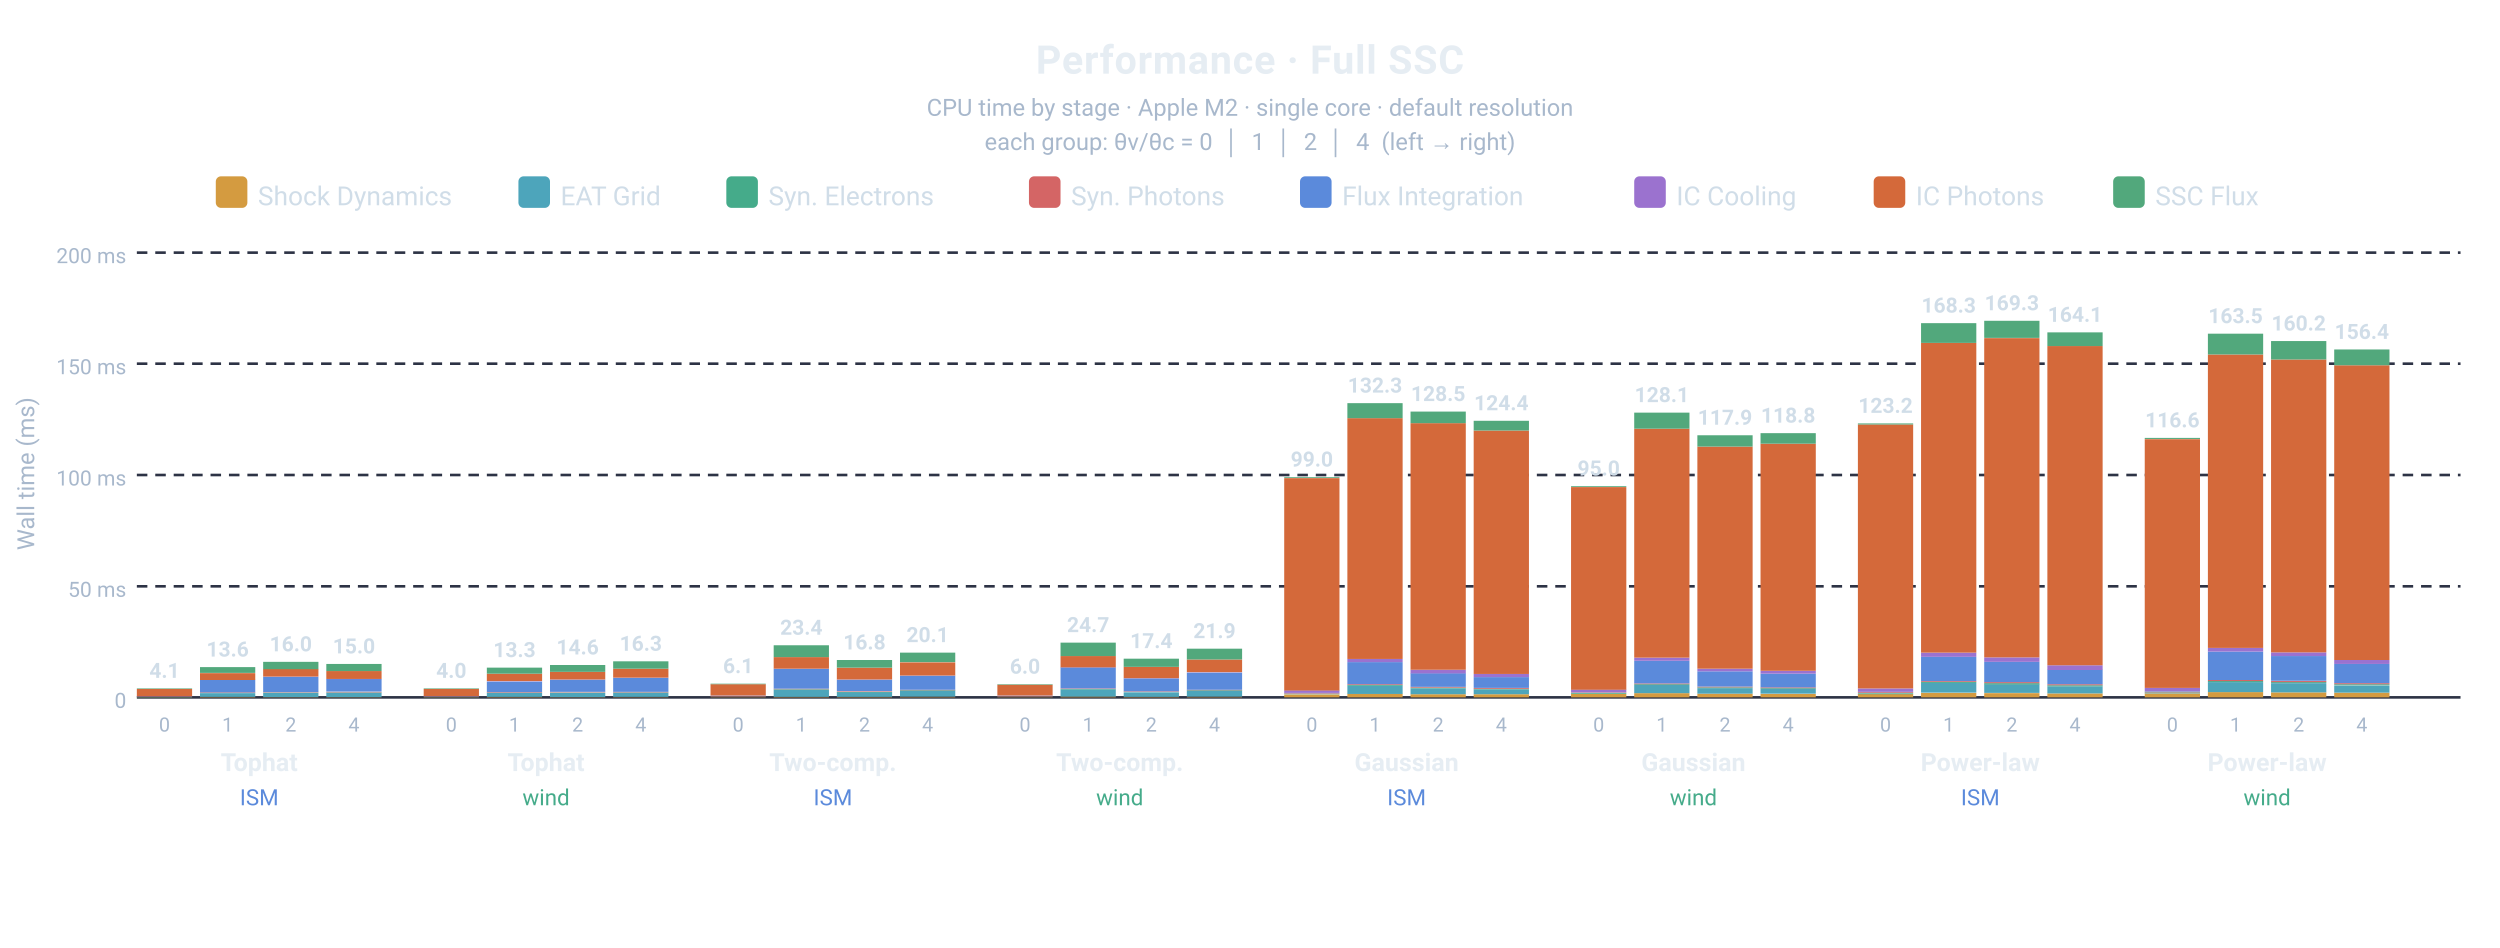
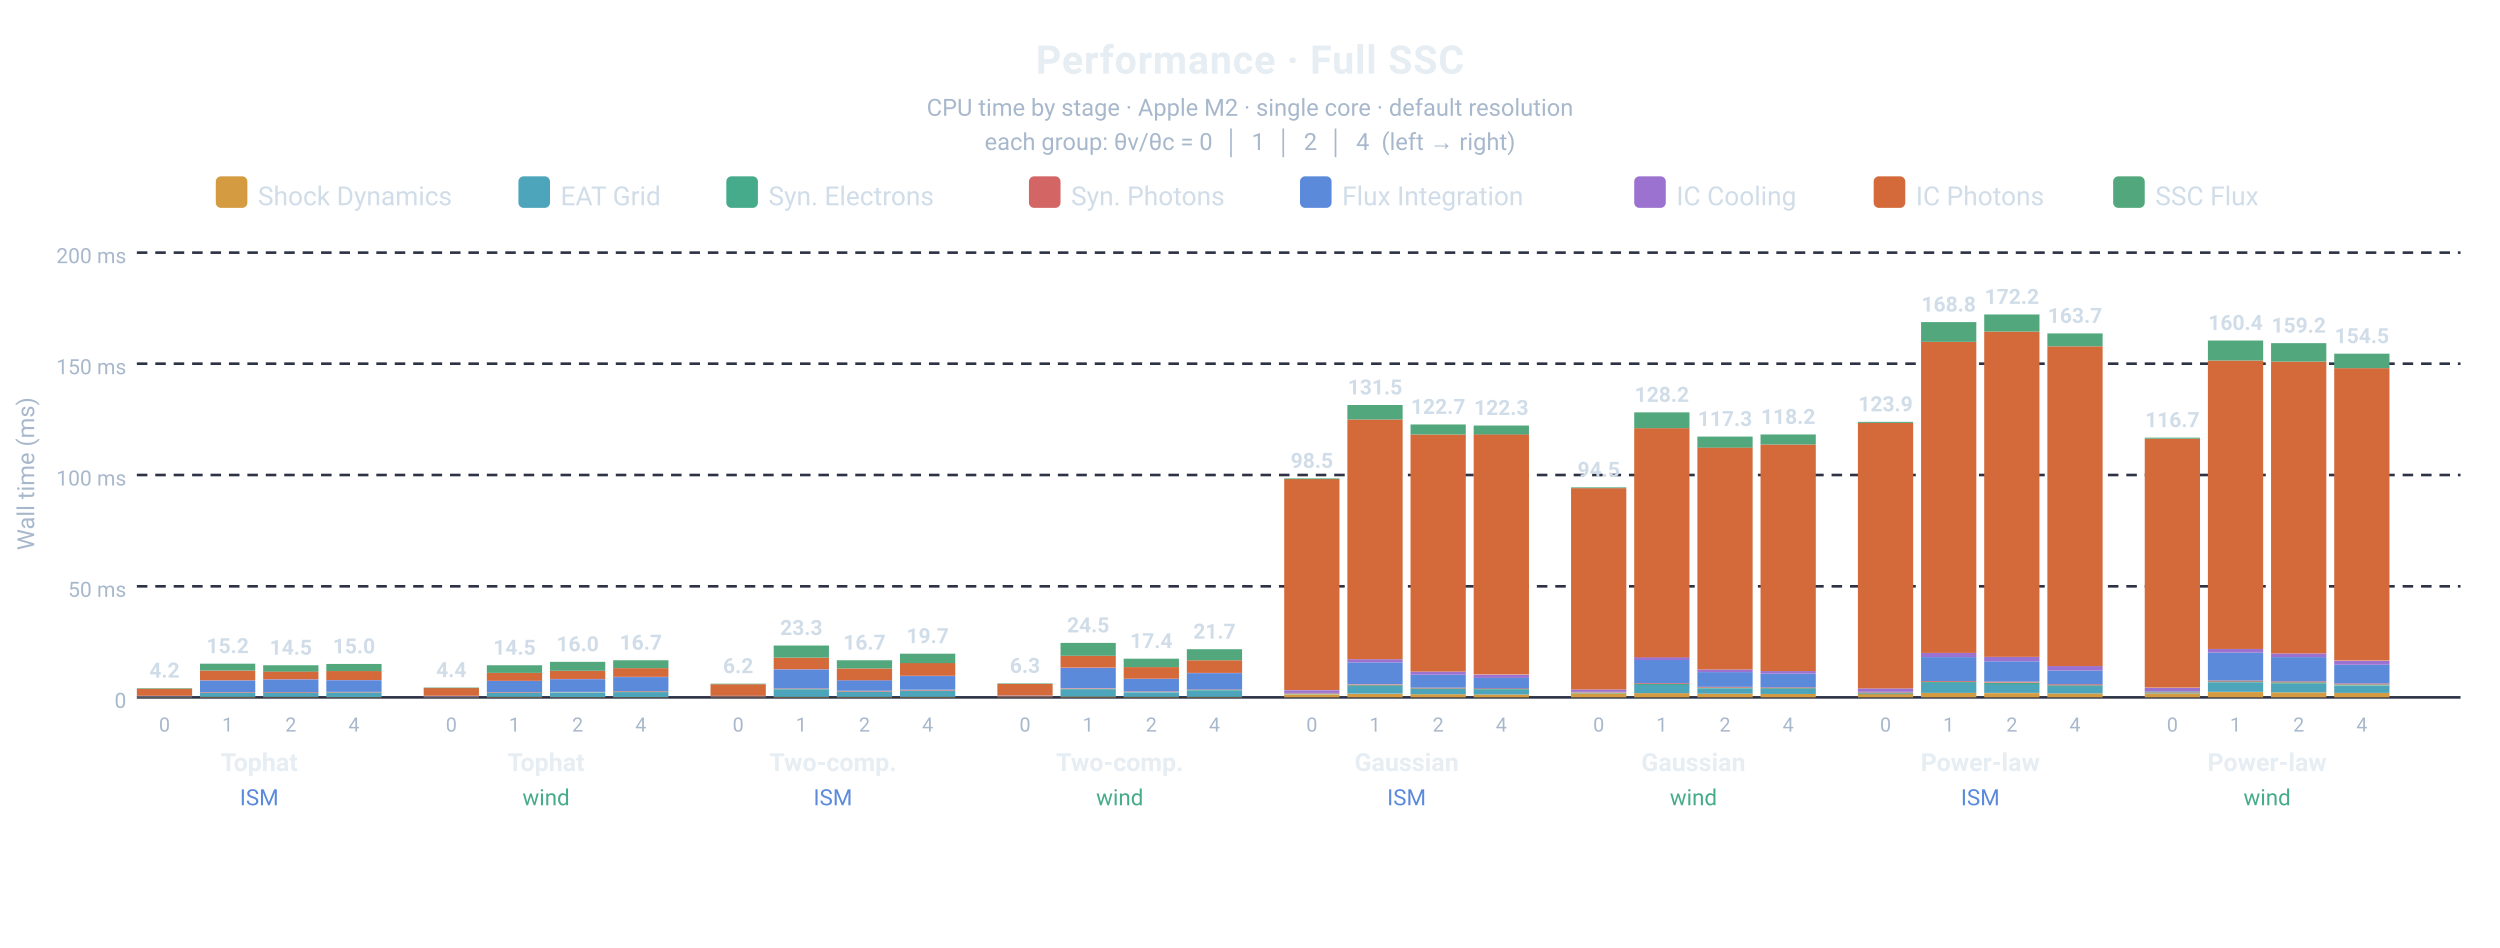
<svg xmlns="http://www.w3.org/2000/svg" viewBox="0 0 950 360" font-family="-apple-system, 'Segoe UI', Roboto, 'Helvetica Neue', Arial, sans-serif">
  <style>
    .cp { fill: #E6EDF3; }
    .cs { fill: #A8B8CC; }
    .cb { fill: #D0DDE8; }
    .mi { fill: #5B8ADB; }
    .mw { fill: #45AB8A; }
    .gl { stroke: #2D3345; fill: none; }
  </style>
  <rect width="950" height="360" fill="transparent" rx="12" />
  <text x="475" y="28" text-anchor="middle" font-size="15" font-weight="700" class="cp" letter-spacing="0.3">Performance · Full SSC</text>
  <text x="475" y="44" text-anchor="middle" font-size="9" class="cs">CPU time by stage · Apple M2 · single core · default resolution</text>
  <text x="475" y="57" text-anchor="middle" font-size="9" class="cs">each group: θv/θc = 0 │ 1 │ 2 │ 4 (left → right)</text>
  <rect x="82" y="67" width="12" height="12" rx="2" fill="#D49B40" />
  <text x="98" y="78" font-size="10" class="cb">Shock Dynamics</text>
  <rect x="197" y="67" width="12" height="12" rx="2" fill="#4DA5BB" />
  <text x="213" y="78" font-size="10" class="cb">EAT Grid</text>
  <rect x="276" y="67" width="12" height="12" rx="2" fill="#45AB8A" />
  <text x="292" y="78" font-size="10" class="cb">Syn. Electrons</text>
  <rect x="391" y="67" width="12" height="12" rx="2" fill="#D46565" />
  <text x="407" y="78" font-size="10" class="cb">Syn. Photons</text>
  <rect x="494" y="67" width="12" height="12" rx="2" fill="#5B8ADB" />
  <text x="510" y="78" font-size="10" class="cb">Flux Integration</text>
  <rect x="621" y="67" width="12" height="12" rx="2" fill="#9B72CF" />
  <text x="637" y="78" font-size="10" class="cb">IC Cooling</text>
  <rect x="712" y="67" width="12" height="12" rx="2" fill="#D4693A" />
  <text x="728" y="78" font-size="10" class="cb">IC Photons</text>
  <rect x="803" y="67" width="12" height="12" rx="2" fill="#52A87C" />
  <text x="819" y="78" font-size="10" class="cb">SSC Flux</text>
  <line x1="52" y1="265" x2="935" y2="265" class="gl" stroke-width="1" />
  <line x1="52" y1="222.8" x2="935" y2="222.8" class="gl" stroke-width="1" stroke-dasharray="4,3" />
  <text x="48" y="226.8" text-anchor="end" font-size="8" class="cs">50 ms</text>
  <line x1="52" y1="180.5" x2="935" y2="180.5" class="gl" stroke-width="1" stroke-dasharray="4,3" />
  <text x="48" y="184.5" text-anchor="end" font-size="8" class="cs">100 ms</text>
  <line x1="52" y1="138.2" x2="935" y2="138.2" class="gl" stroke-width="1" stroke-dasharray="4,3" />
  <text x="48" y="142.2" text-anchor="end" font-size="8" class="cs">150 ms</text>
  <line x1="52" y1="96.0" x2="935" y2="96.0" class="gl" stroke-width="1" stroke-dasharray="4,3" />
  <text x="48" y="100.0" text-anchor="end" font-size="8" class="cs">200 ms</text>
  <text x="48" y="269" text-anchor="end" font-size="8" class="cs">0</text>
  <rect x="52.0" y="264.9" width="21" height="0.1" fill="#D49B40" />
  <rect x="52.0" y="264.9" width="21" height="0.0" fill="#4DA5BB" />
-   <rect x="52.0" y="264.9" width="21" height="0.1" fill="#45AB8A" />
-   <rect x="52.0" y="264.7" width="21" height="0.1" fill="#D46565" />
-   <rect x="52.0" y="264.6" width="21" height="0.1" fill="#5B8ADB" />
-   <rect x="52.0" y="264.5" width="21" height="0.1" fill="#9B72CF" />
-   <rect x="52.0" y="261.8" width="21" height="2.8" fill="#D4693A" />
-   <rect x="52.0" y="261.6" width="21" height="0.2" fill="#52A87C" />
-   <text x="62.5" y="257.6" text-anchor="middle" font-size="8" font-weight="600" class="cb">4.1</text>
+   <rect x="52.0" y="264.8" width="21" height="0.1" fill="#45AB8A" />
+   <rect x="52.0" y="264.6" width="21" height="0.1" fill="#D46565" />
+   <rect x="52.0" y="264.5" width="21" height="0.1" fill="#5B8ADB" />
+   <rect x="52.0" y="264.4" width="21" height="0.1" fill="#9B72CF" />
+   <rect x="52.0" y="261.7" width="21" height="2.7" fill="#D4693A" />
+   <rect x="52.0" y="261.5" width="21" height="0.2" fill="#52A87C" />
+   <text x="62.5" y="257.5" text-anchor="middle" font-size="8" font-weight="600" class="cb">4.2</text>
  <rect x="76.0" y="264.8" width="21" height="0.2" fill="#D49B40" />
-   <rect x="76.0" y="263.4" width="21" height="1.4" fill="#4DA5BB" />
+   <rect x="76.0" y="263.3" width="21" height="1.5" fill="#4DA5BB" />
  <rect x="76.0" y="263.2" width="21" height="0.1" fill="#45AB8A" />
-   <rect x="76.0" y="263.1" width="21" height="0.2" fill="#D46565" />
-   <rect x="76.0" y="258.4" width="21" height="4.7" fill="#5B8ADB" />
-   <rect x="76.0" y="258.3" width="21" height="0.1" fill="#9B72CF" />
-   <rect x="76.0" y="255.8" width="21" height="2.6" fill="#D4693A" />
-   <rect x="76.0" y="253.5" width="21" height="2.2" fill="#52A87C" />
-   <text x="86.5" y="249.5" text-anchor="middle" font-size="8" font-weight="600" class="cb">13.6</text>
+   <rect x="76.0" y="263.0" width="21" height="0.2" fill="#D46565" />
+   <rect x="76.0" y="258.6" width="21" height="4.4" fill="#5B8ADB" />
+   <rect x="76.0" y="258.5" width="21" height="0.1" fill="#9B72CF" />
+   <rect x="76.0" y="254.8" width="21" height="3.7" fill="#D4693A" />
+   <rect x="76.0" y="252.2" width="21" height="2.6" fill="#52A87C" />
+   <text x="86.5" y="248.2" text-anchor="middle" font-size="8" font-weight="600" class="cb">15.2</text>
  <rect x="100.0" y="264.9" width="21" height="0.1" fill="#D49B40" />
-   <rect x="100.0" y="263.3" width="21" height="1.6" fill="#4DA5BB" />
-   <rect x="100.0" y="263.1" width="21" height="0.1" fill="#45AB8A" />
-   <rect x="100.0" y="262.9" width="21" height="0.2" fill="#D46565" />
-   <rect x="100.0" y="257.2" width="21" height="5.8" fill="#5B8ADB" />
-   <rect x="100.0" y="257.1" width="21" height="0.1" fill="#9B72CF" />
-   <rect x="100.0" y="254.2" width="21" height="2.9" fill="#D4693A" />
-   <rect x="100.0" y="251.5" width="21" height="2.8" fill="#52A87C" />
-   <text x="110.5" y="247.5" text-anchor="middle" font-size="8" font-weight="600" class="cb">16.0</text>
+   <rect x="100.0" y="263.3" width="21" height="1.5" fill="#4DA5BB" />
+   <rect x="100.0" y="263.2" width="21" height="0.1" fill="#45AB8A" />
+   <rect x="100.0" y="262.9" width="21" height="0.3" fill="#D46565" />
+   <rect x="100.0" y="258.2" width="21" height="4.8" fill="#5B8ADB" />
+   <rect x="100.0" y="258.1" width="21" height="0.1" fill="#9B72CF" />
+   <rect x="100.0" y="255.1" width="21" height="3.0" fill="#D4693A" />
+   <rect x="100.0" y="252.8" width="21" height="2.4" fill="#52A87C" />
+   <text x="110.5" y="248.8" text-anchor="middle" font-size="8" font-weight="600" class="cb">14.5</text>
  <rect x="124.0" y="264.9" width="21" height="0.1" fill="#D49B40" />
  <rect x="124.0" y="263.2" width="21" height="1.7" fill="#4DA5BB" />
-   <rect x="124.0" y="263.0" width="21" height="0.1" fill="#45AB8A" />
+   <rect x="124.0" y="263.1" width="21" height="0.1" fill="#45AB8A" />
  <rect x="124.0" y="262.9" width="21" height="0.2" fill="#D46565" />
-   <rect x="124.0" y="258.0" width="21" height="4.8" fill="#5B8ADB" />
-   <rect x="124.0" y="258.0" width="21" height="0.1" fill="#9B72CF" />
-   <rect x="124.0" y="255.0" width="21" height="3.0" fill="#D4693A" />
+   <rect x="124.0" y="258.5" width="21" height="4.4" fill="#5B8ADB" />
+   <rect x="124.0" y="258.4" width="21" height="0.1" fill="#9B72CF" />
+   <rect x="124.0" y="255.0" width="21" height="3.4" fill="#D4693A" />
  <rect x="124.0" y="252.3" width="21" height="2.7" fill="#52A87C" />
  <text x="134.5" y="248.3" text-anchor="middle" font-size="8" font-weight="600" class="cb">15.0</text>
  <rect x="161.0" y="264.9" width="21" height="0.1" fill="#D49B40" />
  <rect x="161.0" y="264.9" width="21" height="0.0" fill="#4DA5BB" />
  <rect x="161.0" y="264.8" width="21" height="0.1" fill="#45AB8A" />
  <rect x="161.0" y="264.6" width="21" height="0.2" fill="#D46565" />
  <rect x="161.0" y="264.5" width="21" height="0.1" fill="#5B8ADB" />
-   <rect x="161.0" y="264.4" width="21" height="0.1" fill="#9B72CF" />
-   <rect x="161.0" y="261.8" width="21" height="2.7" fill="#D4693A" />
-   <rect x="161.0" y="261.6" width="21" height="0.2" fill="#52A87C" />
-   <text x="171.5" y="257.6" text-anchor="middle" font-size="8" font-weight="600" class="cb">4.0</text>
+   <rect x="161.0" y="264.5" width="21" height="0.1" fill="#9B72CF" />
+   <rect x="161.0" y="261.4" width="21" height="3.0" fill="#D4693A" />
+   <rect x="161.0" y="261.3" width="21" height="0.2" fill="#52A87C" />
+   <text x="171.5" y="257.3" text-anchor="middle" font-size="8" font-weight="600" class="cb">4.4</text>
  <rect x="185.0" y="264.8" width="21" height="0.2" fill="#D49B40" />
  <rect x="185.0" y="263.3" width="21" height="1.5" fill="#4DA5BB" />
  <rect x="185.0" y="263.2" width="21" height="0.1" fill="#45AB8A" />
  <rect x="185.0" y="263.0" width="21" height="0.2" fill="#D46565" />
-   <rect x="185.0" y="259.0" width="21" height="4.0" fill="#5B8ADB" />
-   <rect x="185.0" y="258.9" width="21" height="0.1" fill="#9B72CF" />
-   <rect x="185.0" y="256.0" width="21" height="2.8" fill="#D4693A" />
-   <rect x="185.0" y="253.7" width="21" height="2.3" fill="#52A87C" />
-   <text x="195.5" y="249.7" text-anchor="middle" font-size="8" font-weight="600" class="cb">13.3</text>
+   <rect x="185.0" y="258.7" width="21" height="4.3" fill="#5B8ADB" />
+   <rect x="185.0" y="258.7" width="21" height="0.1" fill="#9B72CF" />
+   <rect x="185.0" y="255.7" width="21" height="3.0" fill="#D4693A" />
+   <rect x="185.0" y="252.8" width="21" height="2.9" fill="#52A87C" />
+   <text x="195.5" y="248.8" text-anchor="middle" font-size="8" font-weight="600" class="cb">14.5</text>
  <rect x="209.0" y="264.9" width="21" height="0.1" fill="#D49B40" />
-   <rect x="209.0" y="263.3" width="21" height="1.6" fill="#4DA5BB" />
+   <rect x="209.0" y="263.2" width="21" height="1.7" fill="#4DA5BB" />
  <rect x="209.0" y="263.1" width="21" height="0.1" fill="#45AB8A" />
-   <rect x="209.0" y="262.9" width="21" height="0.2" fill="#D46565" />
-   <rect x="209.0" y="258.3" width="21" height="4.6" fill="#5B8ADB" />
-   <rect x="209.0" y="258.2" width="21" height="0.1" fill="#9B72CF" />
-   <rect x="209.0" y="255.3" width="21" height="2.9" fill="#D4693A" />
-   <rect x="209.0" y="252.7" width="21" height="2.6" fill="#52A87C" />
-   <text x="219.5" y="248.7" text-anchor="middle" font-size="8" font-weight="600" class="cb">14.6</text>
+   <rect x="209.0" y="262.8" width="21" height="0.2" fill="#D46565" />
+   <rect x="209.0" y="258.1" width="21" height="4.8" fill="#5B8ADB" />
+   <rect x="209.0" y="258.0" width="21" height="0.1" fill="#9B72CF" />
+   <rect x="209.0" y="254.9" width="21" height="3.1" fill="#D4693A" />
+   <rect x="209.0" y="251.5" width="21" height="3.4" fill="#52A87C" />
+   <text x="219.5" y="247.5" text-anchor="middle" font-size="8" font-weight="600" class="cb">16.0</text>
  <rect x="233.0" y="264.9" width="21" height="0.1" fill="#D49B40" />
-   <rect x="233.0" y="263.2" width="21" height="1.6" fill="#4DA5BB" />
-   <rect x="233.0" y="263.1" width="21" height="0.1" fill="#45AB8A" />
-   <rect x="233.0" y="262.9" width="21" height="0.2" fill="#D46565" />
-   <rect x="233.0" y="257.6" width="21" height="5.3" fill="#5B8ADB" />
-   <rect x="233.0" y="257.5" width="21" height="0.1" fill="#9B72CF" />
-   <rect x="233.0" y="254.1" width="21" height="3.4" fill="#D4693A" />
-   <rect x="233.0" y="251.3" width="21" height="2.8" fill="#52A87C" />
-   <text x="243.5" y="247.3" text-anchor="middle" font-size="8" font-weight="600" class="cb">16.3</text>
+   <rect x="233.0" y="263.0" width="21" height="1.9" fill="#4DA5BB" />
+   <rect x="233.0" y="262.8" width="21" height="0.2" fill="#45AB8A" />
+   <rect x="233.0" y="262.6" width="21" height="0.2" fill="#D46565" />
+   <rect x="233.0" y="257.3" width="21" height="5.3" fill="#5B8ADB" />
+   <rect x="233.0" y="257.2" width="21" height="0.1" fill="#9B72CF" />
+   <rect x="233.0" y="253.9" width="21" height="3.3" fill="#D4693A" />
+   <rect x="233.0" y="250.9" width="21" height="3.0" fill="#52A87C" />
+   <text x="243.5" y="246.9" text-anchor="middle" font-size="8" font-weight="600" class="cb">16.7</text>
  <rect x="270.0" y="264.9" width="21" height="0.1" fill="#D49B40" />
  <rect x="270.0" y="264.8" width="21" height="0.0" fill="#4DA5BB" />
  <rect x="270.0" y="264.7" width="21" height="0.1" fill="#45AB8A" />
  <rect x="270.0" y="264.5" width="21" height="0.2" fill="#D46565" />
  <rect x="270.0" y="264.4" width="21" height="0.1" fill="#5B8ADB" />
  <rect x="270.0" y="264.3" width="21" height="0.1" fill="#9B72CF" />
-   <rect x="270.0" y="260.0" width="21" height="4.3" fill="#D4693A" />
+   <rect x="270.0" y="260.0" width="21" height="4.4" fill="#D4693A" />
  <rect x="270.0" y="259.8" width="21" height="0.2" fill="#52A87C" />
-   <text x="280.5" y="255.8" text-anchor="middle" font-size="8" font-weight="600" class="cb">6.1</text>
+   <text x="280.5" y="255.8" text-anchor="middle" font-size="8" font-weight="600" class="cb">6.2</text>
  <rect x="294.0" y="264.8" width="21" height="0.2" fill="#D49B40" />
-   <rect x="294.0" y="262.1" width="21" height="2.7" fill="#4DA5BB" />
-   <rect x="294.0" y="261.9" width="21" height="0.2" fill="#45AB8A" />
-   <rect x="294.0" y="261.7" width="21" height="0.2" fill="#D46565" />
-   <rect x="294.0" y="254.2" width="21" height="7.5" fill="#5B8ADB" />
-   <rect x="294.0" y="254.1" width="21" height="0.1" fill="#9B72CF" />
-   <rect x="294.0" y="249.7" width="21" height="4.4" fill="#D4693A" />
-   <rect x="294.0" y="245.2" width="21" height="4.5" fill="#52A87C" />
-   <text x="304.5" y="241.2" text-anchor="middle" font-size="8" font-weight="600" class="cb">23.4</text>
+   <rect x="294.0" y="262.0" width="21" height="2.8" fill="#4DA5BB" />
+   <rect x="294.0" y="261.8" width="21" height="0.2" fill="#45AB8A" />
+   <rect x="294.0" y="261.6" width="21" height="0.2" fill="#D46565" />
+   <rect x="294.0" y="254.4" width="21" height="7.2" fill="#5B8ADB" />
+   <rect x="294.0" y="254.3" width="21" height="0.1" fill="#9B72CF" />
+   <rect x="294.0" y="249.9" width="21" height="4.4" fill="#D4693A" />
+   <rect x="294.0" y="245.3" width="21" height="4.6" fill="#52A87C" />
+   <text x="304.5" y="241.3" text-anchor="middle" font-size="8" font-weight="600" class="cb">23.3</text>
  <rect x="318.0" y="264.8" width="21" height="0.2" fill="#D49B40" />
-   <rect x="318.0" y="263.0" width="21" height="1.8" fill="#4DA5BB" />
-   <rect x="318.0" y="262.9" width="21" height="0.2" fill="#45AB8A" />
+   <rect x="318.0" y="262.9" width="21" height="1.9" fill="#4DA5BB" />
+   <rect x="318.0" y="262.8" width="21" height="0.1" fill="#45AB8A" />
  <rect x="318.0" y="262.6" width="21" height="0.2" fill="#D46565" />
-   <rect x="318.0" y="258.3" width="21" height="4.3" fill="#5B8ADB" />
-   <rect x="318.0" y="258.2" width="21" height="0.1" fill="#9B72CF" />
-   <rect x="318.0" y="253.7" width="21" height="4.5" fill="#D4693A" />
-   <rect x="318.0" y="250.8" width="21" height="2.9" fill="#52A87C" />
-   <text x="328.5" y="246.8" text-anchor="middle" font-size="8" font-weight="600" class="cb">16.8</text>
+   <rect x="318.0" y="258.5" width="21" height="4.0" fill="#5B8ADB" />
+   <rect x="318.0" y="258.4" width="21" height="0.1" fill="#9B72CF" />
+   <rect x="318.0" y="254.0" width="21" height="4.5" fill="#D4693A" />
+   <rect x="318.0" y="250.9" width="21" height="3.1" fill="#52A87C" />
+   <text x="328.5" y="246.9" text-anchor="middle" font-size="8" font-weight="600" class="cb">16.7</text>
  <rect x="342.0" y="264.8" width="21" height="0.2" fill="#D49B40" />
-   <rect x="342.0" y="262.4" width="21" height="2.3" fill="#4DA5BB" />
-   <rect x="342.0" y="262.3" width="21" height="0.2" fill="#45AB8A" />
-   <rect x="342.0" y="262.1" width="21" height="0.2" fill="#D46565" />
-   <rect x="342.0" y="256.8" width="21" height="5.3" fill="#5B8ADB" />
-   <rect x="342.0" y="256.7" width="21" height="0.1" fill="#9B72CF" />
-   <rect x="342.0" y="251.7" width="21" height="5.0" fill="#D4693A" />
-   <rect x="342.0" y="248.0" width="21" height="3.6" fill="#52A87C" />
-   <text x="352.5" y="244.0" text-anchor="middle" font-size="8" font-weight="600" class="cb">20.1</text>
+   <rect x="342.0" y="262.5" width="21" height="2.3" fill="#4DA5BB" />
+   <rect x="342.0" y="262.4" width="21" height="0.1" fill="#45AB8A" />
+   <rect x="342.0" y="262.2" width="21" height="0.2" fill="#D46565" />
+   <rect x="342.0" y="256.9" width="21" height="5.2" fill="#5B8ADB" />
+   <rect x="342.0" y="256.8" width="21" height="0.1" fill="#9B72CF" />
+   <rect x="342.0" y="251.9" width="21" height="4.9" fill="#D4693A" />
+   <rect x="342.0" y="248.4" width="21" height="3.6" fill="#52A87C" />
+   <text x="352.5" y="244.4" text-anchor="middle" font-size="8" font-weight="600" class="cb">19.7</text>
  <rect x="379.0" y="264.9" width="21" height="0.1" fill="#D49B40" />
  <rect x="379.0" y="264.8" width="21" height="0.0" fill="#4DA5BB" />
  <rect x="379.0" y="264.7" width="21" height="0.1" fill="#45AB8A" />
  <rect x="379.0" y="264.5" width="21" height="0.2" fill="#D46565" />
  <rect x="379.0" y="264.4" width="21" height="0.1" fill="#5B8ADB" />
  <rect x="379.0" y="264.3" width="21" height="0.1" fill="#9B72CF" />
-   <rect x="379.0" y="260.2" width="21" height="4.1" fill="#D4693A" />
-   <rect x="379.0" y="260.0" width="21" height="0.2" fill="#52A87C" />
-   <text x="389.5" y="256.0" text-anchor="middle" font-size="8" font-weight="600" class="cb">6.0</text>
+   <rect x="379.0" y="259.9" width="21" height="4.4" fill="#D4693A" />
+   <rect x="379.0" y="259.7" width="21" height="0.2" fill="#52A87C" />
+   <text x="389.5" y="255.7" text-anchor="middle" font-size="8" font-weight="600" class="cb">6.3</text>
  <rect x="403.0" y="264.7" width="21" height="0.3" fill="#D49B40" />
-   <rect x="403.0" y="262.0" width="21" height="2.7" fill="#4DA5BB" />
-   <rect x="403.0" y="261.9" width="21" height="0.2" fill="#45AB8A" />
+   <rect x="403.0" y="261.9" width="21" height="2.8" fill="#4DA5BB" />
+   <rect x="403.0" y="261.8" width="21" height="0.1" fill="#45AB8A" />
  <rect x="403.0" y="261.6" width="21" height="0.2" fill="#D46565" />
-   <rect x="403.0" y="253.6" width="21" height="8.0" fill="#5B8ADB" />
-   <rect x="403.0" y="253.5" width="21" height="0.1" fill="#9B72CF" />
-   <rect x="403.0" y="249.3" width="21" height="4.3" fill="#D4693A" />
-   <rect x="403.0" y="244.2" width="21" height="5.1" fill="#52A87C" />
-   <text x="413.5" y="240.2" text-anchor="middle" font-size="8" font-weight="600" class="cb">24.7</text>
+   <rect x="403.0" y="253.8" width="21" height="7.7" fill="#5B8ADB" />
+   <rect x="403.0" y="253.8" width="21" height="0.1" fill="#9B72CF" />
+   <rect x="403.0" y="249.2" width="21" height="4.5" fill="#D4693A" />
+   <rect x="403.0" y="244.3" width="21" height="4.9" fill="#52A87C" />
+   <text x="413.5" y="240.3" text-anchor="middle" font-size="8" font-weight="600" class="cb">24.5</text>
  <rect x="427.0" y="264.8" width="21" height="0.2" fill="#D49B40" />
  <rect x="427.0" y="263.1" width="21" height="1.7" fill="#4DA5BB" />
  <rect x="427.0" y="262.9" width="21" height="0.1" fill="#45AB8A" />
  <rect x="427.0" y="262.7" width="21" height="0.2" fill="#D46565" />
-   <rect x="427.0" y="257.8" width="21" height="4.9" fill="#5B8ADB" />
-   <rect x="427.0" y="257.7" width="21" height="0.1" fill="#9B72CF" />
-   <rect x="427.0" y="253.4" width="21" height="4.3" fill="#D4693A" />
-   <rect x="427.0" y="250.3" width="21" height="3.1" fill="#52A87C" />
+   <rect x="427.0" y="258.0" width="21" height="4.7" fill="#5B8ADB" />
+   <rect x="427.0" y="257.9" width="21" height="0.1" fill="#9B72CF" />
+   <rect x="427.0" y="253.5" width="21" height="4.4" fill="#D4693A" />
+   <rect x="427.0" y="250.3" width="21" height="3.2" fill="#52A87C" />
  <text x="437.5" y="246.3" text-anchor="middle" font-size="8" font-weight="600" class="cb">17.4</text>
  <rect x="451.0" y="264.8" width="21" height="0.2" fill="#D49B40" />
-   <rect x="451.0" y="262.4" width="21" height="2.3" fill="#4DA5BB" />
-   <rect x="451.0" y="262.3" width="21" height="0.2" fill="#45AB8A" />
-   <rect x="451.0" y="262.1" width="21" height="0.2" fill="#D46565" />
-   <rect x="451.0" y="255.6" width="21" height="6.5" fill="#5B8ADB" />
-   <rect x="451.0" y="255.5" width="21" height="0.1" fill="#9B72CF" />
-   <rect x="451.0" y="250.6" width="21" height="4.8" fill="#D4693A" />
-   <rect x="451.0" y="246.5" width="21" height="4.1" fill="#52A87C" />
-   <text x="461.5" y="242.5" text-anchor="middle" font-size="8" font-weight="600" class="cb">21.9</text>
+   <rect x="451.0" y="262.4" width="21" height="2.4" fill="#4DA5BB" />
+   <rect x="451.0" y="262.2" width="21" height="0.2" fill="#45AB8A" />
+   <rect x="451.0" y="262.0" width="21" height="0.2" fill="#D46565" />
+   <rect x="451.0" y="255.8" width="21" height="6.2" fill="#5B8ADB" />
+   <rect x="451.0" y="255.7" width="21" height="0.1" fill="#9B72CF" />
+   <rect x="451.0" y="250.9" width="21" height="4.8" fill="#D4693A" />
+   <rect x="451.0" y="246.7" width="21" height="4.2" fill="#52A87C" />
+   <text x="461.5" y="242.7" text-anchor="middle" font-size="8" font-weight="600" class="cb">21.7</text>
  <rect x="488.0" y="263.9" width="21" height="1.1" fill="#D49B40" />
  <rect x="488.0" y="263.9" width="21" height="0.0" fill="#4DA5BB" />
  <rect x="488.0" y="263.6" width="21" height="0.2" fill="#45AB8A" />
  <rect x="488.0" y="263.4" width="21" height="0.2" fill="#D46565" />
  <rect x="488.0" y="263.3" width="21" height="0.1" fill="#5B8ADB" />
  <rect x="488.0" y="262.3" width="21" height="1.0" fill="#9B72CF" />
-   <rect x="488.0" y="181.7" width="21" height="80.7" fill="#D4693A" />
-   <rect x="488.0" y="181.3" width="21" height="0.3" fill="#52A87C" />
-   <text x="498.5" y="177.3" text-anchor="middle" font-size="8" font-weight="600" class="cb">99.0</text>
-   <rect x="512.0" y="263.6" width="21" height="1.4" fill="#D49B40" />
-   <rect x="512.0" y="260.6" width="21" height="3.1" fill="#4DA5BB" />
-   <rect x="512.0" y="260.3" width="21" height="0.3" fill="#45AB8A" />
-   <rect x="512.0" y="260.0" width="21" height="0.3" fill="#D46565" />
-   <rect x="512.0" y="251.6" width="21" height="8.4" fill="#5B8ADB" />
-   <rect x="512.0" y="250.4" width="21" height="1.2" fill="#9B72CF" />
-   <rect x="512.0" y="158.9" width="21" height="91.5" fill="#D4693A" />
-   <rect x="512.0" y="153.2" width="21" height="5.7" fill="#52A87C" />
-   <text x="522.5" y="149.2" text-anchor="middle" font-size="8" font-weight="600" class="cb">132.3</text>
+   <rect x="488.0" y="182.0" width="21" height="80.2" fill="#D4693A" />
+   <rect x="488.0" y="181.8" width="21" height="0.3" fill="#52A87C" />
+   <text x="498.5" y="177.8" text-anchor="middle" font-size="8" font-weight="600" class="cb">98.5</text>
+   <rect x="512.0" y="263.7" width="21" height="1.3" fill="#D49B40" />
+   <rect x="512.0" y="260.6" width="21" height="3.0" fill="#4DA5BB" />
+   <rect x="512.0" y="260.4" width="21" height="0.3" fill="#45AB8A" />
+   <rect x="512.0" y="260.1" width="21" height="0.3" fill="#D46565" />
+   <rect x="512.0" y="251.7" width="21" height="8.3" fill="#5B8ADB" />
+   <rect x="512.0" y="250.5" width="21" height="1.2" fill="#9B72CF" />
+   <rect x="512.0" y="159.4" width="21" height="91.1" fill="#D4693A" />
+   <rect x="512.0" y="153.9" width="21" height="5.5" fill="#52A87C" />
+   <text x="522.5" y="149.9" text-anchor="middle" font-size="8" font-weight="600" class="cb">131.5</text>
  <rect x="536.0" y="263.8" width="21" height="1.2" fill="#D49B40" />
-   <rect x="536.0" y="261.6" width="21" height="2.2" fill="#4DA5BB" />
-   <rect x="536.0" y="261.3" width="21" height="0.3" fill="#45AB8A" />
-   <rect x="536.0" y="261.0" width="21" height="0.3" fill="#D46565" />
-   <rect x="536.0" y="255.8" width="21" height="5.2" fill="#5B8ADB" />
-   <rect x="536.0" y="254.5" width="21" height="1.4" fill="#9B72CF" />
-   <rect x="536.0" y="160.8" width="21" height="93.7" fill="#D4693A" />
-   <rect x="536.0" y="156.4" width="21" height="4.4" fill="#52A87C" />
-   <text x="546.5" y="152.4" text-anchor="middle" font-size="8" font-weight="600" class="cb">128.5</text>
-   <rect x="560.0" y="263.8" width="21" height="1.2" fill="#D49B40" />
-   <rect x="560.0" y="262.0" width="21" height="1.8" fill="#4DA5BB" />
-   <rect x="560.0" y="261.7" width="21" height="0.3" fill="#45AB8A" />
+   <rect x="536.0" y="261.8" width="21" height="2.0" fill="#4DA5BB" />
+   <rect x="536.0" y="261.6" width="21" height="0.3" fill="#45AB8A" />
+   <rect x="536.0" y="261.3" width="21" height="0.3" fill="#D46565" />
+   <rect x="536.0" y="256.4" width="21" height="4.9" fill="#5B8ADB" />
+   <rect x="536.0" y="255.2" width="21" height="1.2" fill="#9B72CF" />
+   <rect x="536.0" y="165.1" width="21" height="90.1" fill="#D4693A" />
+   <rect x="536.0" y="161.3" width="21" height="3.8" fill="#52A87C" />
+   <text x="546.5" y="157.3" text-anchor="middle" font-size="8" font-weight="600" class="cb">122.7</text>
+   <rect x="560.0" y="263.9" width="21" height="1.1" fill="#D49B40" />
+   <rect x="560.0" y="262.1" width="21" height="1.8" fill="#4DA5BB" />
+   <rect x="560.0" y="261.8" width="21" height="0.3" fill="#45AB8A" />
  <rect x="560.0" y="261.5" width="21" height="0.3" fill="#D46565" />
-   <rect x="560.0" y="257.3" width="21" height="4.1" fill="#5B8ADB" />
-   <rect x="560.0" y="256.1" width="21" height="1.2" fill="#9B72CF" />
-   <rect x="560.0" y="163.6" width="21" height="92.5" fill="#D4693A" />
-   <rect x="560.0" y="159.9" width="21" height="3.7" fill="#52A87C" />
-   <text x="570.5" y="155.9" text-anchor="middle" font-size="8" font-weight="600" class="cb">124.4</text>
-   <rect x="597.0" y="263.7" width="21" height="1.3" fill="#D49B40" />
-   <rect x="597.0" y="263.7" width="21" height="0.0" fill="#4DA5BB" />
-   <rect x="597.0" y="263.4" width="21" height="0.3" fill="#45AB8A" />
+   <rect x="560.0" y="257.6" width="21" height="4.0" fill="#5B8ADB" />
+   <rect x="560.0" y="256.4" width="21" height="1.2" fill="#9B72CF" />
+   <rect x="560.0" y="165.0" width="21" height="91.3" fill="#D4693A" />
+   <rect x="560.0" y="161.7" width="21" height="3.4" fill="#52A87C" />
+   <text x="570.5" y="157.7" text-anchor="middle" font-size="8" font-weight="600" class="cb">122.3</text>
+   <rect x="597.0" y="263.5" width="21" height="1.5" fill="#D49B40" />
+   <rect x="597.0" y="263.5" width="21" height="0.0" fill="#4DA5BB" />
+   <rect x="597.0" y="263.3" width="21" height="0.2" fill="#45AB8A" />
  <rect x="597.0" y="263.1" width="21" height="0.2" fill="#D46565" />
-   <rect x="597.0" y="263.0" width="21" height="0.1" fill="#5B8ADB" />
-   <rect x="597.0" y="262.0" width="21" height="1.0" fill="#9B72CF" />
-   <rect x="597.0" y="185.1" width="21" height="77.0" fill="#D4693A" />
-   <rect x="597.0" y="184.7" width="21" height="0.3" fill="#52A87C" />
-   <text x="607.5" y="180.7" text-anchor="middle" font-size="8" font-weight="600" class="cb">95.0</text>
+   <rect x="597.0" y="262.9" width="21" height="0.1" fill="#5B8ADB" />
+   <rect x="597.0" y="262.0" width="21" height="0.9" fill="#9B72CF" />
+   <rect x="597.0" y="185.5" width="21" height="76.5" fill="#D4693A" />
+   <rect x="597.0" y="185.2" width="21" height="0.3" fill="#52A87C" />
+   <text x="607.5" y="181.2" text-anchor="middle" font-size="8" font-weight="600" class="cb">94.5</text>
  <rect x="621.0" y="263.4" width="21" height="1.6" fill="#D49B40" />
  <rect x="621.0" y="260.3" width="21" height="3.1" fill="#4DA5BB" />
-   <rect x="621.0" y="260.0" width="21" height="0.3" fill="#45AB8A" />
-   <rect x="621.0" y="259.7" width="21" height="0.3" fill="#D46565" />
-   <rect x="621.0" y="251.1" width="21" height="8.6" fill="#5B8ADB" />
-   <rect x="621.0" y="249.9" width="21" height="1.2" fill="#9B72CF" />
-   <rect x="621.0" y="162.9" width="21" height="87.0" fill="#D4693A" />
-   <rect x="621.0" y="156.8" width="21" height="6.1" fill="#52A87C" />
-   <text x="631.5" y="152.8" text-anchor="middle" font-size="8" font-weight="600" class="cb">128.1</text>
+   <rect x="621.0" y="259.9" width="21" height="0.4" fill="#45AB8A" />
+   <rect x="621.0" y="259.6" width="21" height="0.3" fill="#D46565" />
+   <rect x="621.0" y="250.8" width="21" height="8.8" fill="#5B8ADB" />
+   <rect x="621.0" y="249.7" width="21" height="1.1" fill="#9B72CF" />
+   <rect x="621.0" y="162.7" width="21" height="87.1" fill="#D4693A" />
+   <rect x="621.0" y="156.7" width="21" height="6.0" fill="#52A87C" />
+   <text x="631.5" y="152.7" text-anchor="middle" font-size="8" font-weight="600" class="cb">128.2</text>
  <rect x="645.0" y="263.6" width="21" height="1.4" fill="#D49B40" />
-   <rect x="645.0" y="261.5" width="21" height="2.1" fill="#4DA5BB" />
-   <rect x="645.0" y="261.2" width="21" height="0.3" fill="#45AB8A" />
-   <rect x="645.0" y="260.9" width="21" height="0.3" fill="#D46565" />
-   <rect x="645.0" y="255.1" width="21" height="5.8" fill="#5B8ADB" />
-   <rect x="645.0" y="254.1" width="21" height="1.0" fill="#9B72CF" />
-   <rect x="645.0" y="169.7" width="21" height="84.4" fill="#D4693A" />
-   <rect x="645.0" y="165.4" width="21" height="4.3" fill="#52A87C" />
-   <text x="655.5" y="161.4" text-anchor="middle" font-size="8" font-weight="600" class="cb">117.9</text>
+   <rect x="645.0" y="261.6" width="21" height="2.0" fill="#4DA5BB" />
+   <rect x="645.0" y="261.3" width="21" height="0.3" fill="#45AB8A" />
+   <rect x="645.0" y="261.0" width="21" height="0.3" fill="#D46565" />
+   <rect x="645.0" y="255.4" width="21" height="5.6" fill="#5B8ADB" />
+   <rect x="645.0" y="254.4" width="21" height="1.0" fill="#9B72CF" />
+   <rect x="645.0" y="170.0" width="21" height="84.4" fill="#D4693A" />
+   <rect x="645.0" y="165.9" width="21" height="4.2" fill="#52A87C" />
+   <text x="655.5" y="161.9" text-anchor="middle" font-size="8" font-weight="600" class="cb">117.3</text>
  <rect x="669.0" y="263.7" width="21" height="1.3" fill="#D49B40" />
-   <rect x="669.0" y="261.7" width="21" height="1.9" fill="#4DA5BB" />
-   <rect x="669.0" y="261.4" width="21" height="0.3" fill="#45AB8A" />
+   <rect x="669.0" y="261.8" width="21" height="1.9" fill="#4DA5BB" />
+   <rect x="669.0" y="261.5" width="21" height="0.3" fill="#45AB8A" />
  <rect x="669.0" y="261.2" width="21" height="0.3" fill="#D46565" />
  <rect x="669.0" y="256.0" width="21" height="5.2" fill="#5B8ADB" />
-   <rect x="669.0" y="254.9" width="21" height="1.1" fill="#9B72CF" />
-   <rect x="669.0" y="168.6" width="21" height="86.3" fill="#D4693A" />
-   <rect x="669.0" y="164.6" width="21" height="4.0" fill="#52A87C" />
-   <text x="679.5" y="160.6" text-anchor="middle" font-size="8" font-weight="600" class="cb">118.8</text>
+   <rect x="669.0" y="255.0" width="21" height="1.0" fill="#9B72CF" />
+   <rect x="669.0" y="168.9" width="21" height="86.1" fill="#D4693A" />
+   <rect x="669.0" y="165.1" width="21" height="3.8" fill="#52A87C" />
+   <text x="679.5" y="161.1" text-anchor="middle" font-size="8" font-weight="600" class="cb">118.2</text>
  <rect x="706.0" y="263.7" width="21" height="1.3" fill="#D49B40" />
  <rect x="706.0" y="263.7" width="21" height="0.1" fill="#4DA5BB" />
-   <rect x="706.0" y="263.3" width="21" height="0.3" fill="#45AB8A" />
-   <rect x="706.0" y="263.0" width="21" height="0.3" fill="#D46565" />
-   <rect x="706.0" y="262.9" width="21" height="0.1" fill="#5B8ADB" />
+   <rect x="706.0" y="263.4" width="21" height="0.3" fill="#45AB8A" />
+   <rect x="706.0" y="263.1" width="21" height="0.3" fill="#D46565" />
+   <rect x="706.0" y="263.0" width="21" height="0.1" fill="#5B8ADB" />
  <rect x="706.0" y="261.6" width="21" height="1.3" fill="#9B72CF" />
-   <rect x="706.0" y="161.3" width="21" height="100.3" fill="#D4693A" />
-   <rect x="706.0" y="160.9" width="21" height="0.4" fill="#52A87C" />
-   <text x="716.5" y="156.9" text-anchor="middle" font-size="8" font-weight="600" class="cb">123.2</text>
+   <rect x="706.0" y="160.7" width="21" height="100.9" fill="#D4693A" />
+   <rect x="706.0" y="160.3" width="21" height="0.4" fill="#52A87C" />
+   <text x="716.5" y="156.3" text-anchor="middle" font-size="8" font-weight="600" class="cb">123.9</text>
  <rect x="730.0" y="263.3" width="21" height="1.7" fill="#D49B40" />
-   <rect x="730.0" y="259.5" width="21" height="3.7" fill="#4DA5BB" />
+   <rect x="730.0" y="259.5" width="21" height="3.8" fill="#4DA5BB" />
  <rect x="730.0" y="259.1" width="21" height="0.4" fill="#45AB8A" />
-   <rect x="730.0" y="258.8" width="21" height="0.3" fill="#D46565" />
-   <rect x="730.0" y="249.6" width="21" height="9.2" fill="#5B8ADB" />
-   <rect x="730.0" y="248.0" width="21" height="1.6" fill="#9B72CF" />
-   <rect x="730.0" y="130.3" width="21" height="117.7" fill="#D4693A" />
-   <rect x="730.0" y="122.8" width="21" height="7.5" fill="#52A87C" />
-   <text x="740.5" y="118.8" text-anchor="middle" font-size="8" font-weight="600" class="cb">168.3</text>
+   <rect x="730.0" y="258.7" width="21" height="0.4" fill="#D46565" />
+   <rect x="730.0" y="249.7" width="21" height="9.1" fill="#5B8ADB" />
+   <rect x="730.0" y="248.1" width="21" height="1.6" fill="#9B72CF" />
+   <rect x="730.0" y="129.9" width="21" height="118.2" fill="#D4693A" />
+   <rect x="730.0" y="122.4" width="21" height="7.5" fill="#52A87C" />
+   <text x="740.5" y="118.4" text-anchor="middle" font-size="8" font-weight="600" class="cb">168.8</text>
  <rect x="754.0" y="263.4" width="21" height="1.6" fill="#D49B40" />
-   <rect x="754.0" y="260.0" width="21" height="3.3" fill="#4DA5BB" />
-   <rect x="754.0" y="259.6" width="21" height="0.5" fill="#45AB8A" />
-   <rect x="754.0" y="259.2" width="21" height="0.4" fill="#D46565" />
-   <rect x="754.0" y="251.5" width="21" height="7.7" fill="#5B8ADB" />
-   <rect x="754.0" y="249.8" width="21" height="1.7" fill="#9B72CF" />
-   <rect x="754.0" y="128.5" width="21" height="121.3" fill="#D4693A" />
-   <rect x="754.0" y="121.9" width="21" height="6.5" fill="#52A87C" />
-   <text x="764.5" y="117.9" text-anchor="middle" font-size="8" font-weight="600" class="cb">169.3</text>
+   <rect x="754.0" y="259.9" width="21" height="3.4" fill="#4DA5BB" />
+   <rect x="754.0" y="259.5" width="21" height="0.5" fill="#45AB8A" />
+   <rect x="754.0" y="259.0" width="21" height="0.4" fill="#D46565" />
+   <rect x="754.0" y="251.3" width="21" height="7.7" fill="#5B8ADB" />
+   <rect x="754.0" y="249.6" width="21" height="1.7" fill="#9B72CF" />
+   <rect x="754.0" y="126.0" width="21" height="123.6" fill="#D4693A" />
+   <rect x="754.0" y="119.5" width="21" height="6.5" fill="#52A87C" />
+   <text x="764.5" y="115.5" text-anchor="middle" font-size="8" font-weight="600" class="cb">172.2</text>
  <rect x="778.0" y="263.5" width="21" height="1.5" fill="#D49B40" />
-   <rect x="778.0" y="260.8" width="21" height="2.7" fill="#4DA5BB" />
+   <rect x="778.0" y="260.7" width="21" height="2.8" fill="#4DA5BB" />
  <rect x="778.0" y="260.4" width="21" height="0.4" fill="#45AB8A" />
  <rect x="778.0" y="260.0" width="21" height="0.4" fill="#D46565" />
-   <rect x="778.0" y="254.5" width="21" height="5.5" fill="#5B8ADB" />
-   <rect x="778.0" y="252.8" width="21" height="1.8" fill="#9B72CF" />
-   <rect x="778.0" y="131.5" width="21" height="121.3" fill="#D4693A" />
-   <rect x="778.0" y="126.3" width="21" height="5.2" fill="#52A87C" />
-   <text x="788.5" y="122.3" text-anchor="middle" font-size="8" font-weight="600" class="cb">164.1</text>
+   <rect x="778.0" y="254.8" width="21" height="5.2" fill="#5B8ADB" />
+   <rect x="778.0" y="253.1" width="21" height="1.7" fill="#9B72CF" />
+   <rect x="778.0" y="131.6" width="21" height="121.5" fill="#D4693A" />
+   <rect x="778.0" y="126.7" width="21" height="4.9" fill="#52A87C" />
+   <text x="788.5" y="122.7" text-anchor="middle" font-size="8" font-weight="600" class="cb">163.7</text>
  <rect x="815.0" y="263.5" width="21" height="1.5" fill="#D49B40" />
  <rect x="815.0" y="263.4" width="21" height="0.1" fill="#4DA5BB" />
  <rect x="815.0" y="263.1" width="21" height="0.3" fill="#45AB8A" />
  <rect x="815.0" y="262.8" width="21" height="0.3" fill="#D46565" />
  <rect x="815.0" y="262.6" width="21" height="0.2" fill="#5B8ADB" />
  <rect x="815.0" y="261.4" width="21" height="1.2" fill="#9B72CF" />
-   <rect x="815.0" y="166.9" width="21" height="94.5" fill="#D4693A" />
-   <rect x="815.0" y="166.4" width="21" height="0.4" fill="#52A87C" />
-   <text x="825.5" y="162.4" text-anchor="middle" font-size="8" font-weight="600" class="cb">116.6</text>
+   <rect x="815.0" y="166.7" width="21" height="94.6" fill="#D4693A" />
+   <rect x="815.0" y="166.3" width="21" height="0.4" fill="#52A87C" />
+   <text x="825.5" y="162.3" text-anchor="middle" font-size="8" font-weight="600" class="cb">116.7</text>
  <rect x="839.0" y="263.0" width="21" height="2.0" fill="#D49B40" />
-   <rect x="839.0" y="259.2" width="21" height="3.8" fill="#4DA5BB" />
-   <rect x="839.0" y="258.8" width="21" height="0.4" fill="#45AB8A" />
-   <rect x="839.0" y="258.4" width="21" height="0.4" fill="#D46565" />
-   <rect x="839.0" y="247.6" width="21" height="10.8" fill="#5B8ADB" />
-   <rect x="839.0" y="246.2" width="21" height="1.4" fill="#9B72CF" />
-   <rect x="839.0" y="134.7" width="21" height="111.5" fill="#D4693A" />
-   <rect x="839.0" y="126.8" width="21" height="7.9" fill="#52A87C" />
-   <text x="849.5" y="122.8" text-anchor="middle" font-size="8" font-weight="600" class="cb">163.5</text>
+   <rect x="839.0" y="259.3" width="21" height="3.6" fill="#4DA5BB" />
+   <rect x="839.0" y="258.9" width="21" height="0.4" fill="#45AB8A" />
+   <rect x="839.0" y="258.6" width="21" height="0.4" fill="#D46565" />
+   <rect x="839.0" y="248.0" width="21" height="10.6" fill="#5B8ADB" />
+   <rect x="839.0" y="246.6" width="21" height="1.4" fill="#9B72CF" />
+   <rect x="839.0" y="137.0" width="21" height="109.6" fill="#D4693A" />
+   <rect x="839.0" y="129.4" width="21" height="7.6" fill="#52A87C" />
+   <text x="849.5" y="125.4" text-anchor="middle" font-size="8" font-weight="600" class="cb">160.4</text>
  <rect x="863.0" y="263.1" width="21" height="1.9" fill="#D49B40" />
-   <rect x="863.0" y="259.6" width="21" height="3.5" fill="#4DA5BB" />
-   <rect x="863.0" y="259.1" width="21" height="0.4" fill="#45AB8A" />
-   <rect x="863.0" y="258.8" width="21" height="0.4" fill="#D46565" />
-   <rect x="863.0" y="249.3" width="21" height="9.4" fill="#5B8ADB" />
-   <rect x="863.0" y="247.9" width="21" height="1.4" fill="#9B72CF" />
-   <rect x="863.0" y="136.6" width="21" height="111.3" fill="#D4693A" />
-   <rect x="863.0" y="129.6" width="21" height="7.0" fill="#52A87C" />
-   <text x="873.5" y="125.6" text-anchor="middle" font-size="8" font-weight="600" class="cb">160.2</text>
-   <rect x="887.0" y="263.2" width="21" height="1.8" fill="#D49B40" />
-   <rect x="887.0" y="260.5" width="21" height="2.7" fill="#4DA5BB" />
-   <rect x="887.0" y="260.0" width="21" height="0.4" fill="#45AB8A" />
-   <rect x="887.0" y="259.6" width="21" height="0.4" fill="#D46565" />
-   <rect x="887.0" y="252.3" width="21" height="7.3" fill="#5B8ADB" />
-   <rect x="887.0" y="250.8" width="21" height="1.5" fill="#9B72CF" />
-   <rect x="887.0" y="138.8" width="21" height="112.0" fill="#D4693A" />
-   <rect x="887.0" y="132.8" width="21" height="6.0" fill="#52A87C" />
-   <text x="897.5" y="128.8" text-anchor="middle" font-size="8" font-weight="600" class="cb">156.4</text>
+   <rect x="863.0" y="259.8" width="21" height="3.3" fill="#4DA5BB" />
+   <rect x="863.0" y="259.3" width="21" height="0.5" fill="#45AB8A" />
+   <rect x="863.0" y="258.9" width="21" height="0.4" fill="#D46565" />
+   <rect x="863.0" y="249.7" width="21" height="9.2" fill="#5B8ADB" />
+   <rect x="863.0" y="248.3" width="21" height="1.4" fill="#9B72CF" />
+   <rect x="863.0" y="137.4" width="21" height="110.9" fill="#D4693A" />
+   <rect x="863.0" y="130.4" width="21" height="7.0" fill="#52A87C" />
+   <text x="873.5" y="126.4" text-anchor="middle" font-size="8" font-weight="600" class="cb">159.2</text>
+   <rect x="887.0" y="263.3" width="21" height="1.7" fill="#D49B40" />
+   <rect x="887.0" y="260.6" width="21" height="2.7" fill="#4DA5BB" />
+   <rect x="887.0" y="260.1" width="21" height="0.4" fill="#45AB8A" />
+   <rect x="887.0" y="259.7" width="21" height="0.4" fill="#D46565" />
+   <rect x="887.0" y="252.6" width="21" height="7.1" fill="#5B8ADB" />
+   <rect x="887.0" y="251.1" width="21" height="1.5" fill="#9B72CF" />
+   <rect x="887.0" y="139.9" width="21" height="111.1" fill="#D4693A" />
+   <rect x="887.0" y="134.4" width="21" height="5.5" fill="#52A87C" />
+   <text x="897.5" y="130.4" text-anchor="middle" font-size="8" font-weight="600" class="cb">154.5</text>
  <text x="62.5" y="278" text-anchor="middle" font-size="7.5" class="cs">0</text>
  <text x="86.5" y="278" text-anchor="middle" font-size="7.5" class="cs">1</text>
  <text x="110.5" y="278" text-anchor="middle" font-size="7.5" class="cs">2</text>
  <text x="134.5" y="278" text-anchor="middle" font-size="7.5" class="cs">4</text>
  <text x="171.5" y="278" text-anchor="middle" font-size="7.5" class="cs">0</text>
  <text x="195.5" y="278" text-anchor="middle" font-size="7.5" class="cs">1</text>
  <text x="219.5" y="278" text-anchor="middle" font-size="7.5" class="cs">2</text>
  <text x="243.5" y="278" text-anchor="middle" font-size="7.5" class="cs">4</text>
  <text x="280.5" y="278" text-anchor="middle" font-size="7.5" class="cs">0</text>
  <text x="304.5" y="278" text-anchor="middle" font-size="7.5" class="cs">1</text>
  <text x="328.5" y="278" text-anchor="middle" font-size="7.5" class="cs">2</text>
  <text x="352.5" y="278" text-anchor="middle" font-size="7.5" class="cs">4</text>
  <text x="389.5" y="278" text-anchor="middle" font-size="7.5" class="cs">0</text>
  <text x="413.5" y="278" text-anchor="middle" font-size="7.5" class="cs">1</text>
  <text x="437.5" y="278" text-anchor="middle" font-size="7.5" class="cs">2</text>
  <text x="461.5" y="278" text-anchor="middle" font-size="7.5" class="cs">4</text>
  <text x="498.5" y="278" text-anchor="middle" font-size="7.5" class="cs">0</text>
  <text x="522.5" y="278" text-anchor="middle" font-size="7.5" class="cs">1</text>
  <text x="546.5" y="278" text-anchor="middle" font-size="7.5" class="cs">2</text>
  <text x="570.5" y="278" text-anchor="middle" font-size="7.5" class="cs">4</text>
  <text x="607.5" y="278" text-anchor="middle" font-size="7.5" class="cs">0</text>
  <text x="631.5" y="278" text-anchor="middle" font-size="7.5" class="cs">1</text>
  <text x="655.5" y="278" text-anchor="middle" font-size="7.5" class="cs">2</text>
  <text x="679.5" y="278" text-anchor="middle" font-size="7.5" class="cs">4</text>
  <text x="716.5" y="278" text-anchor="middle" font-size="7.5" class="cs">0</text>
  <text x="740.5" y="278" text-anchor="middle" font-size="7.5" class="cs">1</text>
  <text x="764.5" y="278" text-anchor="middle" font-size="7.5" class="cs">2</text>
  <text x="788.5" y="278" text-anchor="middle" font-size="7.5" class="cs">4</text>
  <text x="825.5" y="278" text-anchor="middle" font-size="7.5" class="cs">0</text>
  <text x="849.5" y="278" text-anchor="middle" font-size="7.5" class="cs">1</text>
  <text x="873.5" y="278" text-anchor="middle" font-size="7.5" class="cs">2</text>
  <text x="897.5" y="278" text-anchor="middle" font-size="7.5" class="cs">4</text>
  <text x="98.5" y="293" text-anchor="middle" font-size="9.5" font-weight="700" class="cp">Tophat</text>
  <text x="98.5" y="306" text-anchor="middle" font-size="8.5" class="mi">ISM</text>
  <text x="207.5" y="293" text-anchor="middle" font-size="9.5" font-weight="700" class="cp">Tophat</text>
  <text x="207.5" y="306" text-anchor="middle" font-size="8.5" class="mw">wind</text>
  <text x="316.5" y="293" text-anchor="middle" font-size="9.5" font-weight="700" class="cp">Two-comp.</text>
  <text x="316.5" y="306" text-anchor="middle" font-size="8.5" class="mi">ISM</text>
  <text x="425.5" y="293" text-anchor="middle" font-size="9.5" font-weight="700" class="cp">Two-comp.</text>
  <text x="425.5" y="306" text-anchor="middle" font-size="8.5" class="mw">wind</text>
  <text x="534.5" y="293" text-anchor="middle" font-size="9.5" font-weight="700" class="cp">Gaussian</text>
  <text x="534.5" y="306" text-anchor="middle" font-size="8.5" class="mi">ISM</text>
  <text x="643.5" y="293" text-anchor="middle" font-size="9.5" font-weight="700" class="cp">Gaussian</text>
  <text x="643.5" y="306" text-anchor="middle" font-size="8.5" class="mw">wind</text>
  <text x="752.5" y="293" text-anchor="middle" font-size="9.5" font-weight="700" class="cp">Power-law</text>
  <text x="752.5" y="306" text-anchor="middle" font-size="8.5" class="mi">ISM</text>
  <text x="861.5" y="293" text-anchor="middle" font-size="9.5" font-weight="700" class="cp">Power-law</text>
  <text x="861.5" y="306" text-anchor="middle" font-size="8.5" class="mw">wind</text>
  <text x="13" y="180" text-anchor="middle" font-size="9" class="cs" transform="rotate(-90, 13, 180)">Wall time (ms)</text>
</svg>
